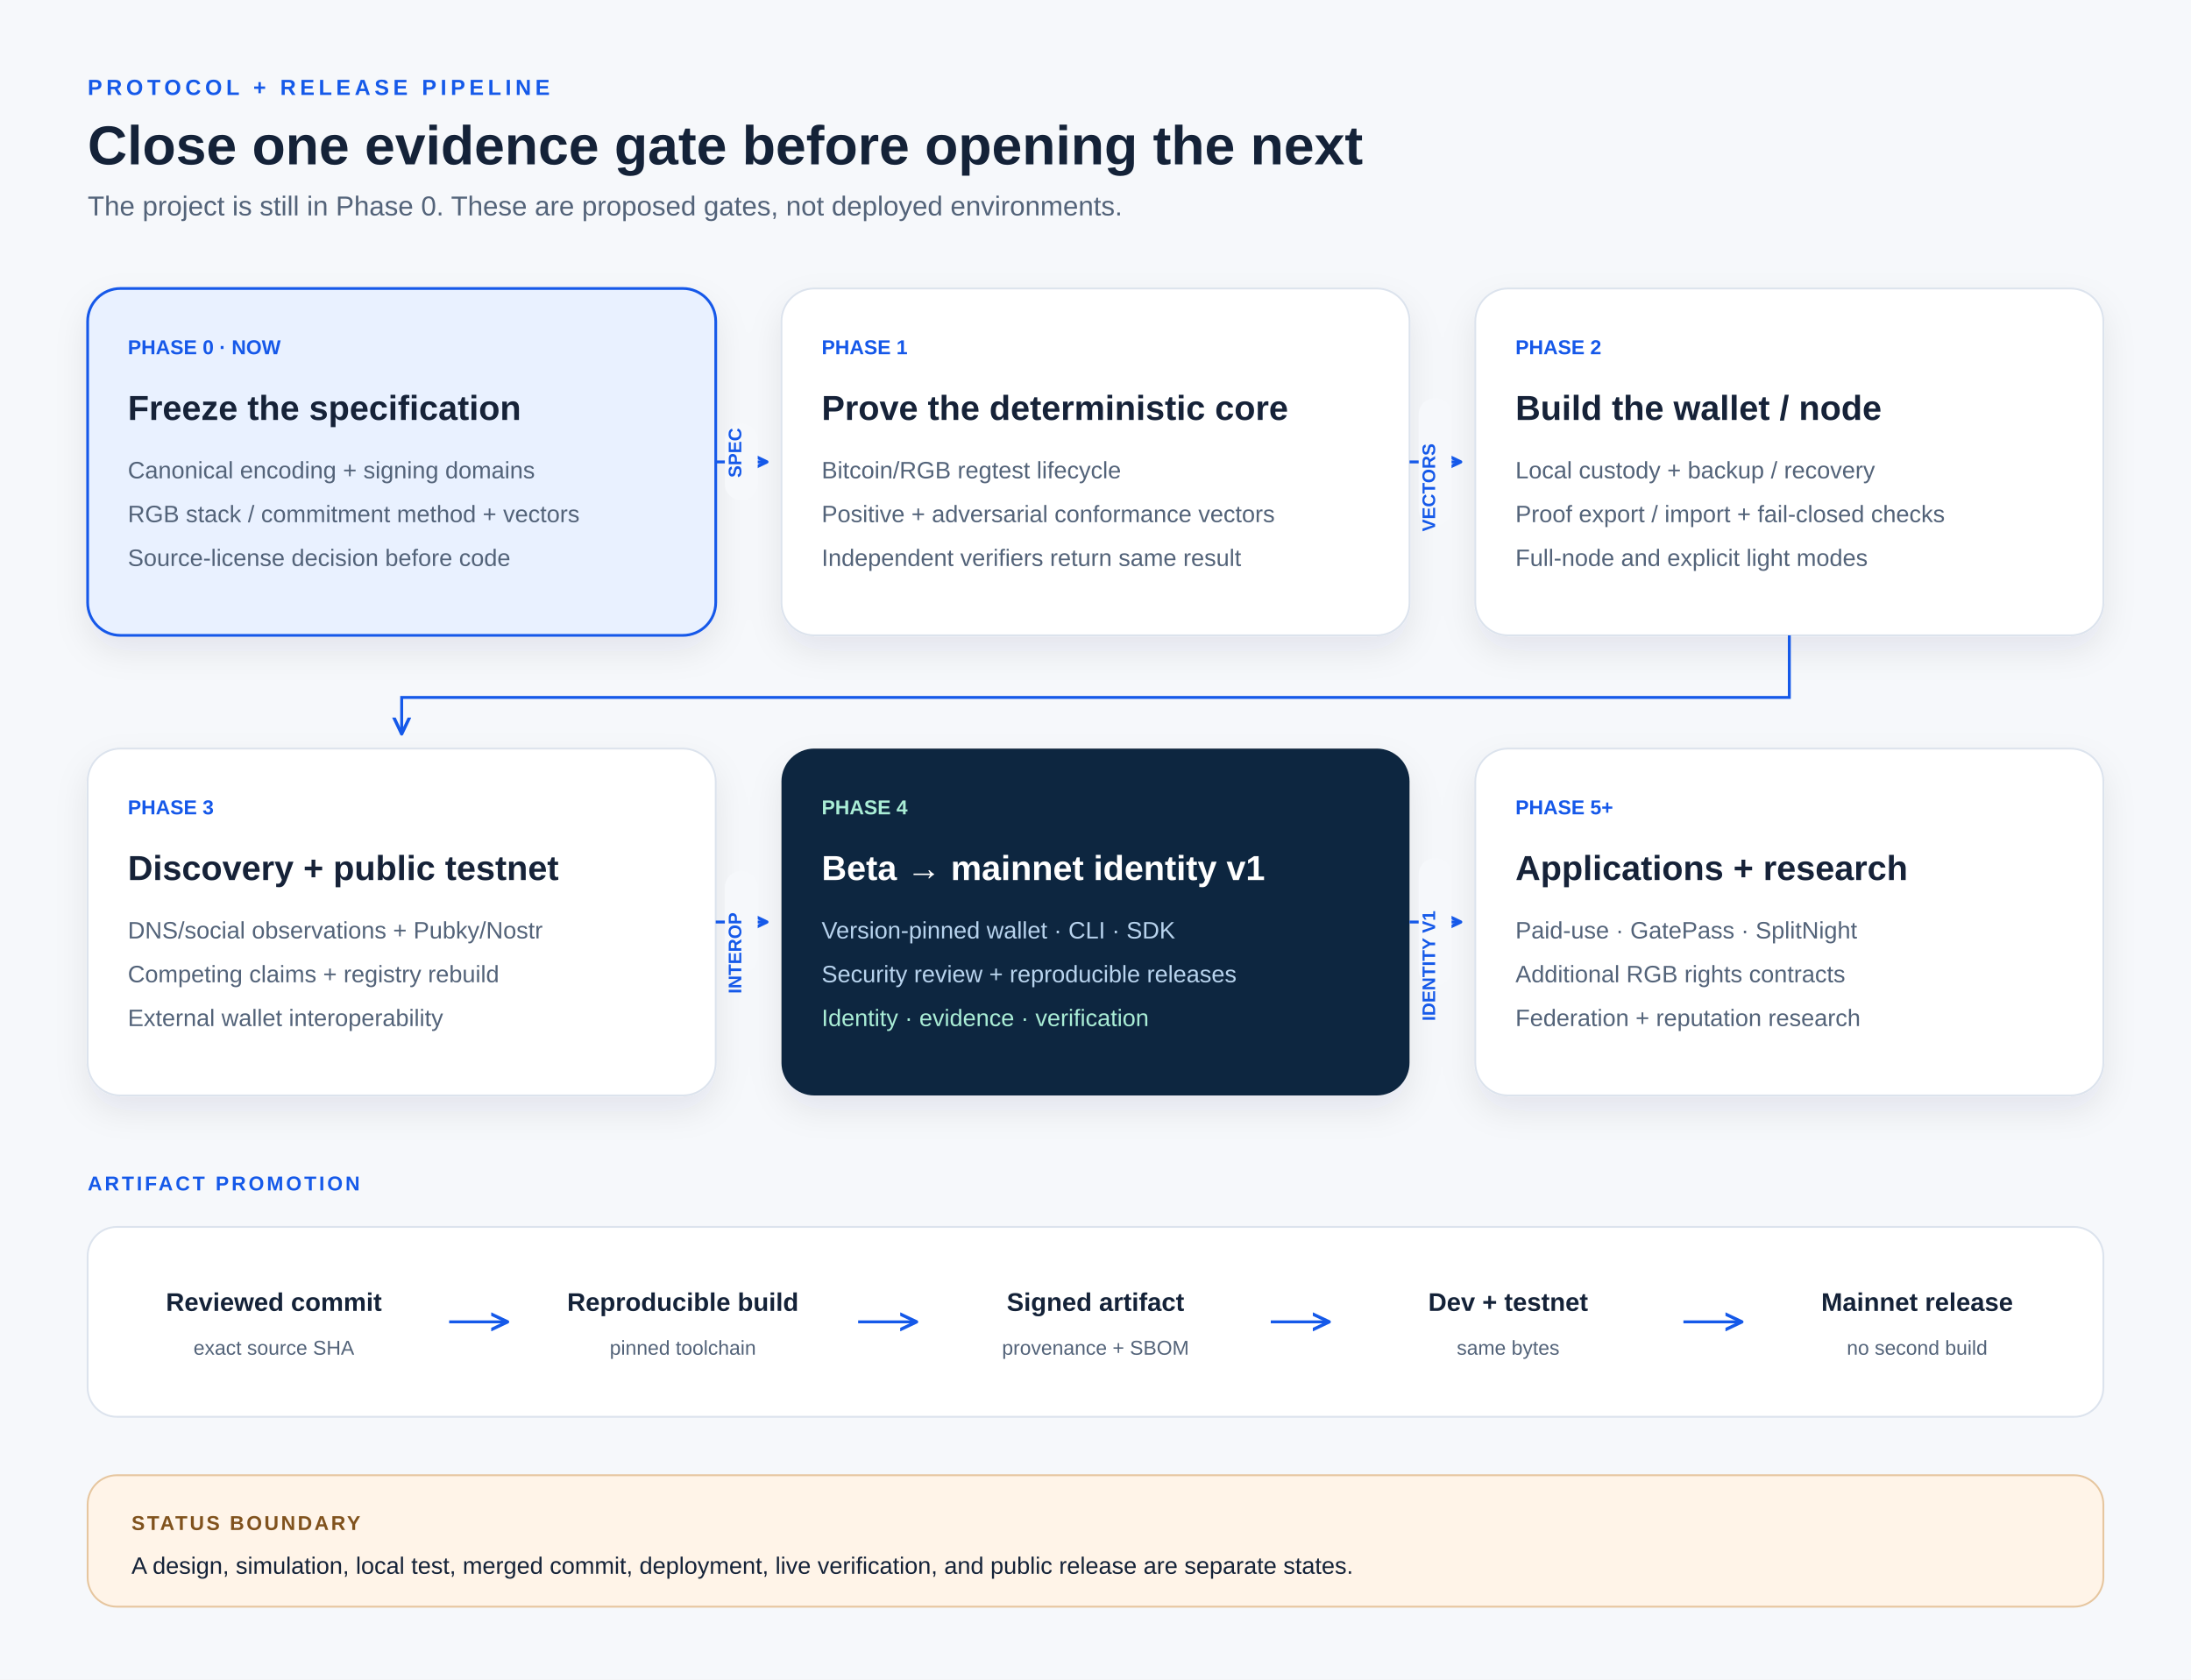
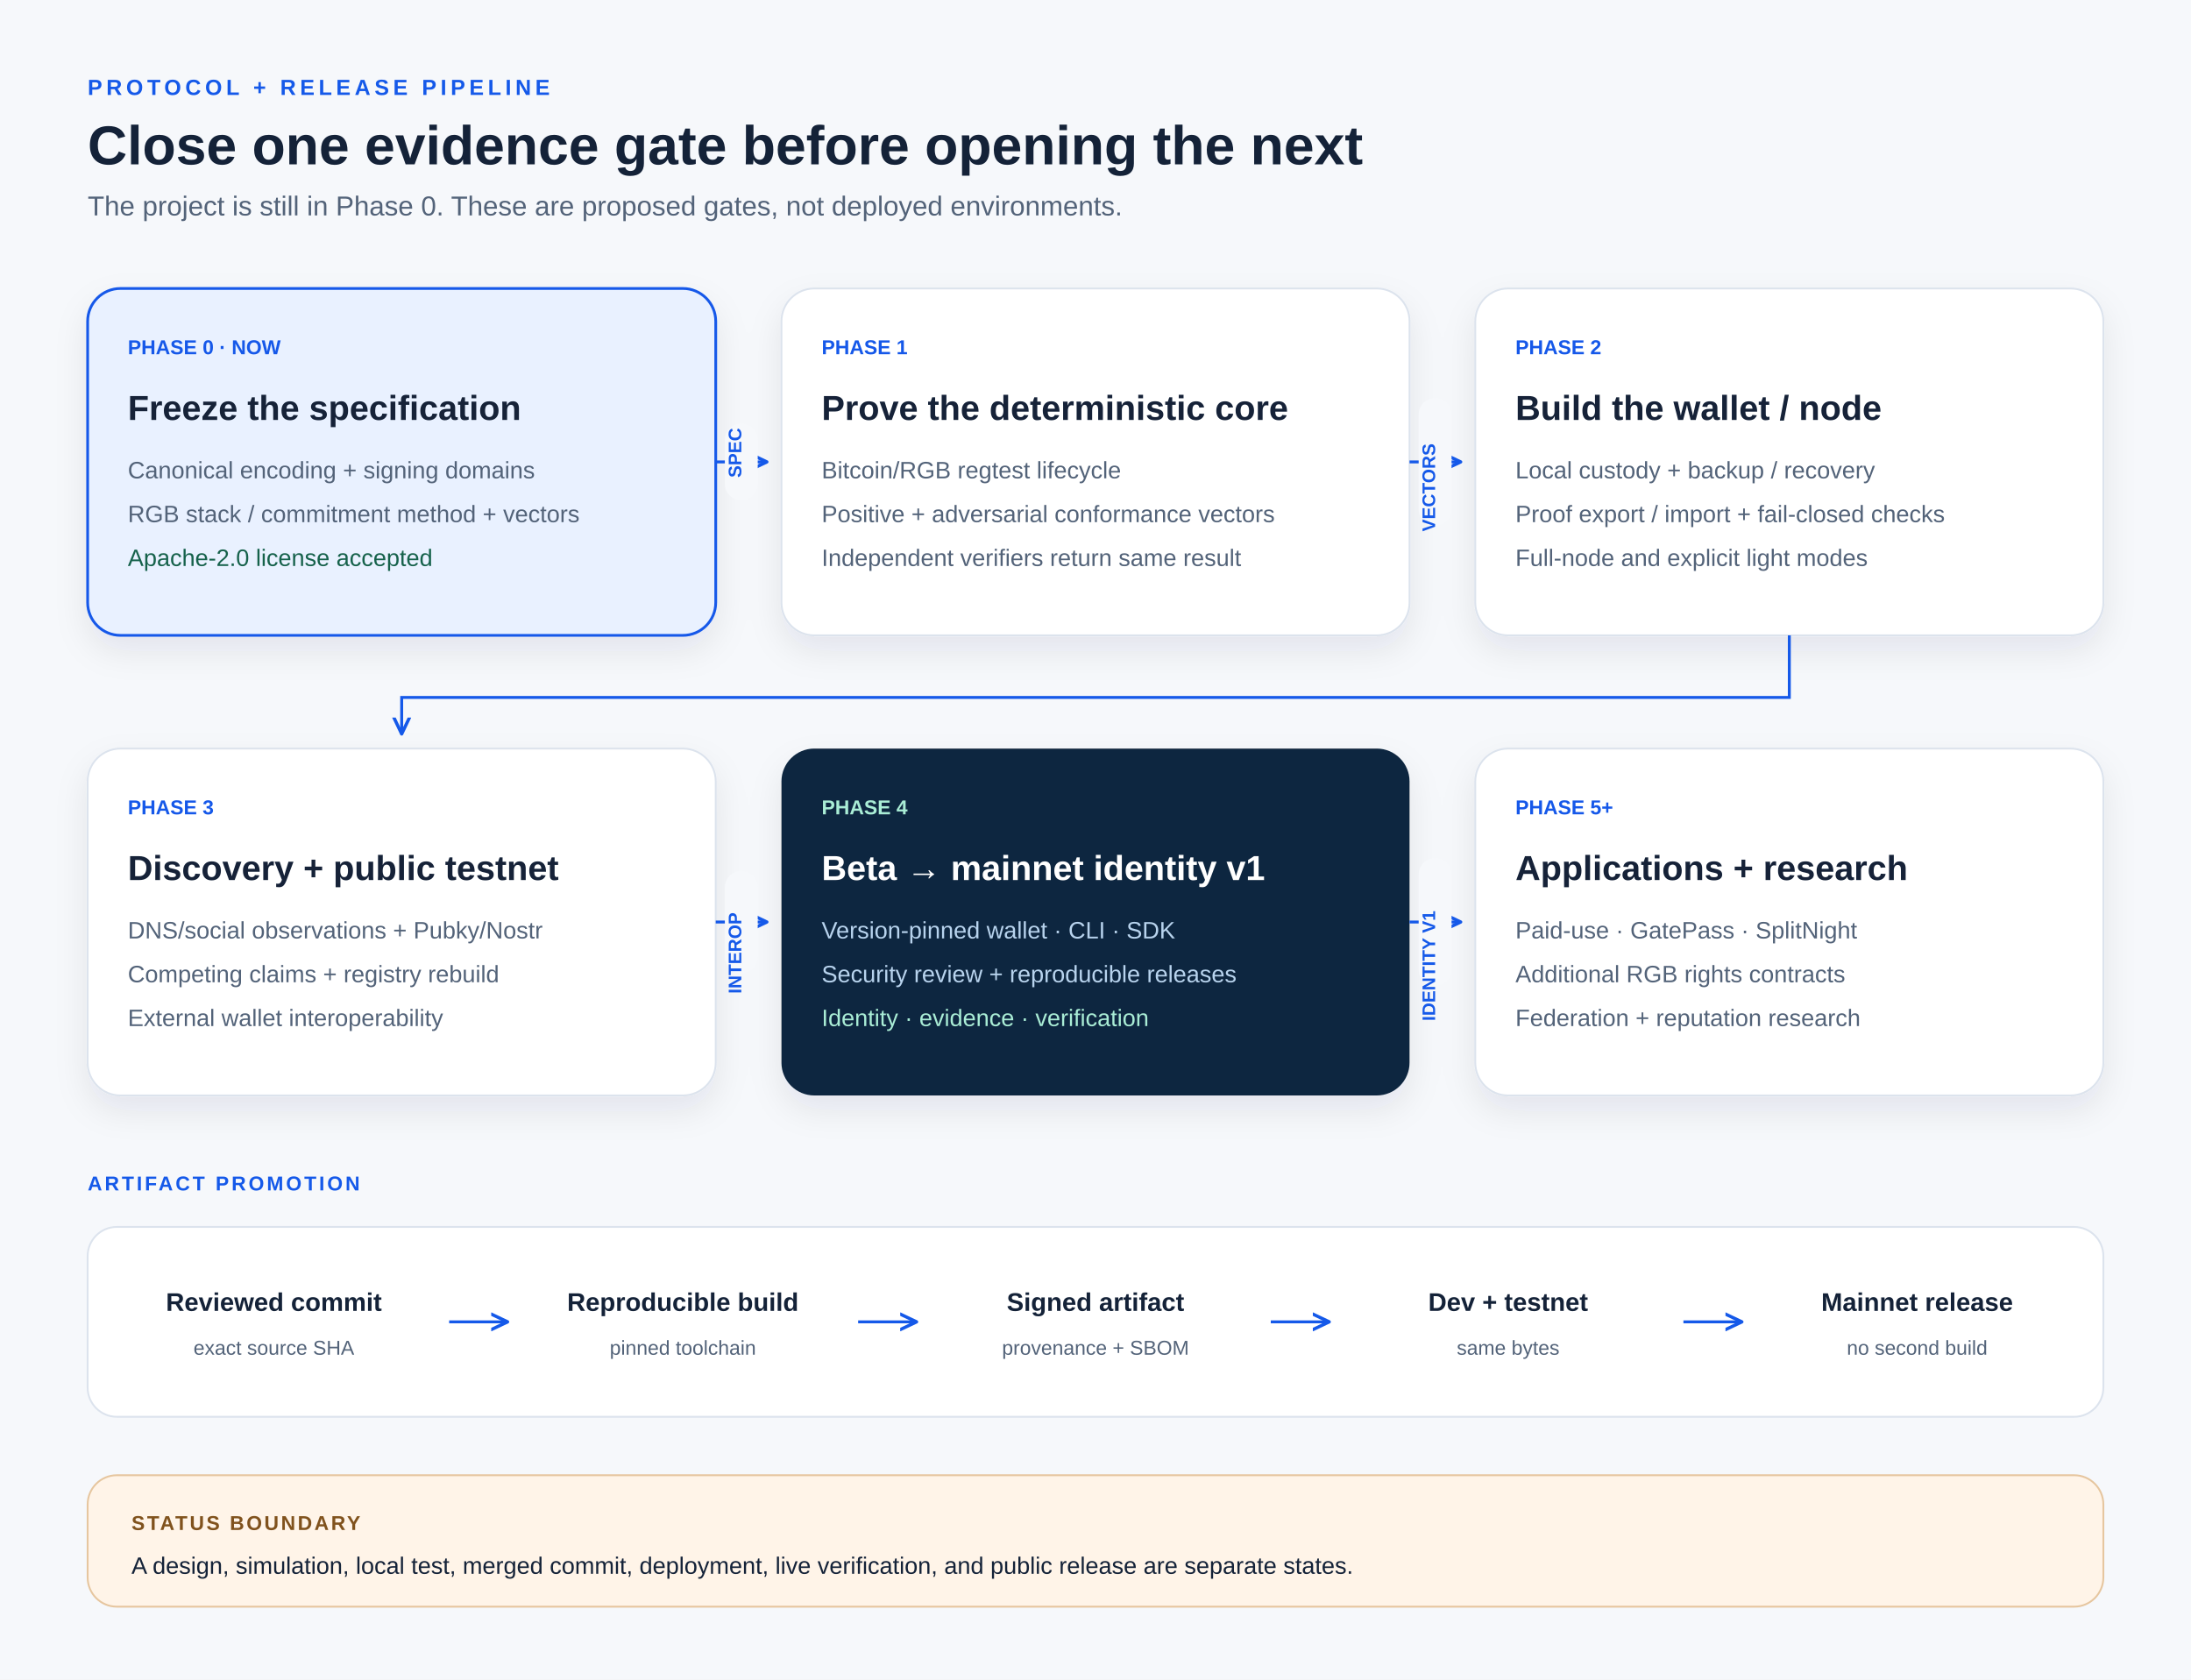
<svg xmlns="http://www.w3.org/2000/svg" viewBox="0 0 1200 920" role="img">
  <defs>
    <filter id="shadow" x="-8%" y="-10%" width="120%" height="140%">
      <feDropShadow dx="0" dy="8" stdDeviation="9" flood-color="#112840" flood-opacity="0.08" />
    </filter>
    <marker id="arrow" viewBox="0 0 10 10" refX="8" refY="5" markerWidth="7" markerHeight="7" orient="auto">
      <path d="M0 1.2L8 5L0 8.8" fill="none" stroke="#1559e9" stroke-width="1.6" stroke-linecap="round" stroke-linejoin="round" />
    </marker>
  </defs>
  <rect width="1200" height="920" fill="#f6f8fb" />
  <g font-family="Helvetica Neue, Arial, sans-serif">
    <text x="48" y="52" fill="#1559e9" font-size="12" font-weight="700" letter-spacing="2.2">PROTOCOL + RELEASE PIPELINE</text>
    <text x="48" y="90" fill="#142238" font-size="30" font-weight="700">Close one evidence gate before opening the next</text>
    <text x="48" y="118" fill="#536379" font-size="15">The project is still in Phase 0. These are proposed gates, not deployed environments.</text>
    <g filter="url(#shadow)">
      <g transform="translate(48 158)">
        <rect width="344" height="190" rx="18" fill="#e9f1ff" stroke="#1559e9" stroke-width="1.5" />
        <text x="22" y="36" fill="#1559e9" font-size="11" font-weight="700">PHASE 0 · NOW</text>
        <text x="22" y="72" fill="#142238" font-size="19" font-weight="700">Freeze the specification</text>
        <text x="22" y="104" fill="#536379" font-size="13">Canonical encoding + signing domains</text>
        <text x="22" y="128" fill="#536379" font-size="13">RGB stack / commitment method + vectors</text>
-         <text x="22" y="152" fill="#536379" font-size="13">Source-license decision before code</text>
+         <text x="22" y="152" fill="#17624c" font-size="13">Apache-2.0 license accepted</text>
      </g>
      <g transform="translate(428 158)">
        <rect width="344" height="190" rx="18" fill="#ffffff" stroke="#dce3ed" />
        <text x="22" y="36" fill="#1559e9" font-size="11" font-weight="700">PHASE 1</text>
        <text x="22" y="72" fill="#142238" font-size="19" font-weight="700">Prove the deterministic core</text>
        <text x="22" y="104" fill="#536379" font-size="13">Bitcoin/RGB regtest lifecycle</text>
        <text x="22" y="128" fill="#536379" font-size="13">Positive + adversarial conformance vectors</text>
        <text x="22" y="152" fill="#536379" font-size="13">Independent verifiers return same result</text>
      </g>
      <g transform="translate(808 158)">
        <rect width="344" height="190" rx="18" fill="#ffffff" stroke="#dce3ed" />
        <text x="22" y="36" fill="#1559e9" font-size="11" font-weight="700">PHASE 2</text>
        <text x="22" y="72" fill="#142238" font-size="19" font-weight="700">Build the wallet / node</text>
        <text x="22" y="104" fill="#536379" font-size="13">Local custody + backup / recovery</text>
        <text x="22" y="128" fill="#536379" font-size="13">Proof export / import + fail-closed checks</text>
        <text x="22" y="152" fill="#536379" font-size="13">Full-node and explicit light modes</text>
      </g>
      <g transform="translate(48 410)">
        <rect width="344" height="190" rx="18" fill="#ffffff" stroke="#dce3ed" />
        <text x="22" y="36" fill="#1559e9" font-size="11" font-weight="700">PHASE 3</text>
        <text x="22" y="72" fill="#142238" font-size="19" font-weight="700">Discovery + public testnet</text>
        <text x="22" y="104" fill="#536379" font-size="13">DNS/social observations + Pubky/Nostr</text>
        <text x="22" y="128" fill="#536379" font-size="13">Competing claims + registry rebuild</text>
        <text x="22" y="152" fill="#536379" font-size="13">External wallet interoperability</text>
      </g>
      <g transform="translate(428 410)">
        <rect width="344" height="190" rx="18" fill="#112840" />
        <text x="22" y="36" fill="#a9edd6" font-size="11" font-weight="700">PHASE 4</text>
        <text x="22" y="72" fill="#ffffff" font-size="19" font-weight="700">Beta → mainnet identity v1</text>
        <text x="22" y="104" fill="#b7d3ee" font-size="13">Version-pinned wallet · CLI · SDK</text>
        <text x="22" y="128" fill="#b7d3ee" font-size="13">Security review + reproducible releases</text>
        <text x="22" y="152" fill="#a9edd6" font-size="13">Identity · evidence · verification</text>
      </g>
      <g transform="translate(808 410)">
        <rect width="344" height="190" rx="18" fill="#ffffff" stroke="#dce3ed" />
        <text x="22" y="36" fill="#1559e9" font-size="11" font-weight="700">PHASE 5+</text>
        <text x="22" y="72" fill="#142238" font-size="19" font-weight="700">Applications + research</text>
        <text x="22" y="104" fill="#536379" font-size="13">Paid-use · GatePass · SplitNight</text>
        <text x="22" y="128" fill="#536379" font-size="13">Additional RGB rights contracts</text>
        <text x="22" y="152" fill="#536379" font-size="13">Federation + reputation research</text>
      </g>
    </g>
    <g fill="none" stroke="#1559e9" stroke-width="1.6" marker-end="url(#arrow)">
      <path d="M392 253H420" />
      <path d="M772 253H800" />
      <path d="M980 348V382H220V402" />
      <path d="M392 505H420" />
      <path d="M772 505H800" />
    </g>
    <g font-size="10" font-weight="700" text-anchor="middle">
      <rect x="397" y="232" width="18" height="42" rx="9" fill="#f6f8fb" />
      <text x="406" y="248" fill="#1559e9" transform="rotate(-90 406 248)">SPEC</text>
      <rect x="777" y="218" width="18" height="70" rx="9" fill="#f6f8fb" />
      <text x="786" y="267" fill="#1559e9" transform="rotate(-90 786 267)">VECTORS</text>
      <rect x="397" y="477" width="18" height="56" rx="9" fill="#f6f8fb" />
      <text x="406" y="522" fill="#1559e9" transform="rotate(-90 406 522)">INTEROP</text>
      <rect x="777" y="470" width="18" height="70" rx="9" fill="#f6f8fb" />
      <text x="786" y="529" fill="#1559e9" transform="rotate(-90 786 529)">IDENTITY V1</text>
    </g>
    <text x="48" y="652" fill="#1559e9" font-size="11" font-weight="700" letter-spacing="1.4">ARTIFACT PROMOTION</text>
    <rect x="48" y="672" width="1104" height="104" rx="16" fill="#ffffff" stroke="#dce3ed" />
    <g font-size="14" font-weight="700" fill="#142238" text-anchor="middle">
      <text x="150" y="718">Reviewed commit</text>
      <text x="374" y="718">Reproducible build</text>
      <text x="600" y="718">Signed artifact</text>
      <text x="826" y="718">Dev + testnet</text>
      <text x="1050" y="718">Mainnet release</text>
    </g>
    <g font-size="11" fill="#536379" text-anchor="middle">
      <text x="150" y="742">exact source SHA</text>
      <text x="374" y="742">pinned toolchain</text>
      <text x="600" y="742">provenance + SBOM</text>
      <text x="826" y="742">same bytes</text>
      <text x="1050" y="742">no second build</text>
    </g>
    <g fill="none" stroke="#1559e9" stroke-width="1.6" marker-end="url(#arrow)">
      <path d="M246 724H278" />
      <path d="M470 724H502" />
      <path d="M696 724H728" />
      <path d="M922 724H954" />
    </g>
    <rect x="48" y="808" width="1104" height="72" rx="16" fill="#fff4e8" stroke="#e6c69f" />
    <text x="72" y="838" fill="#80521d" font-size="11" font-weight="700" letter-spacing="1.2">STATUS BOUNDARY</text>
    <text x="72" y="862" fill="#142238" font-size="13">A design, simulation, local test, merged commit, deployment, live verification, and public release are separate states.</text>
  </g>
</svg>
